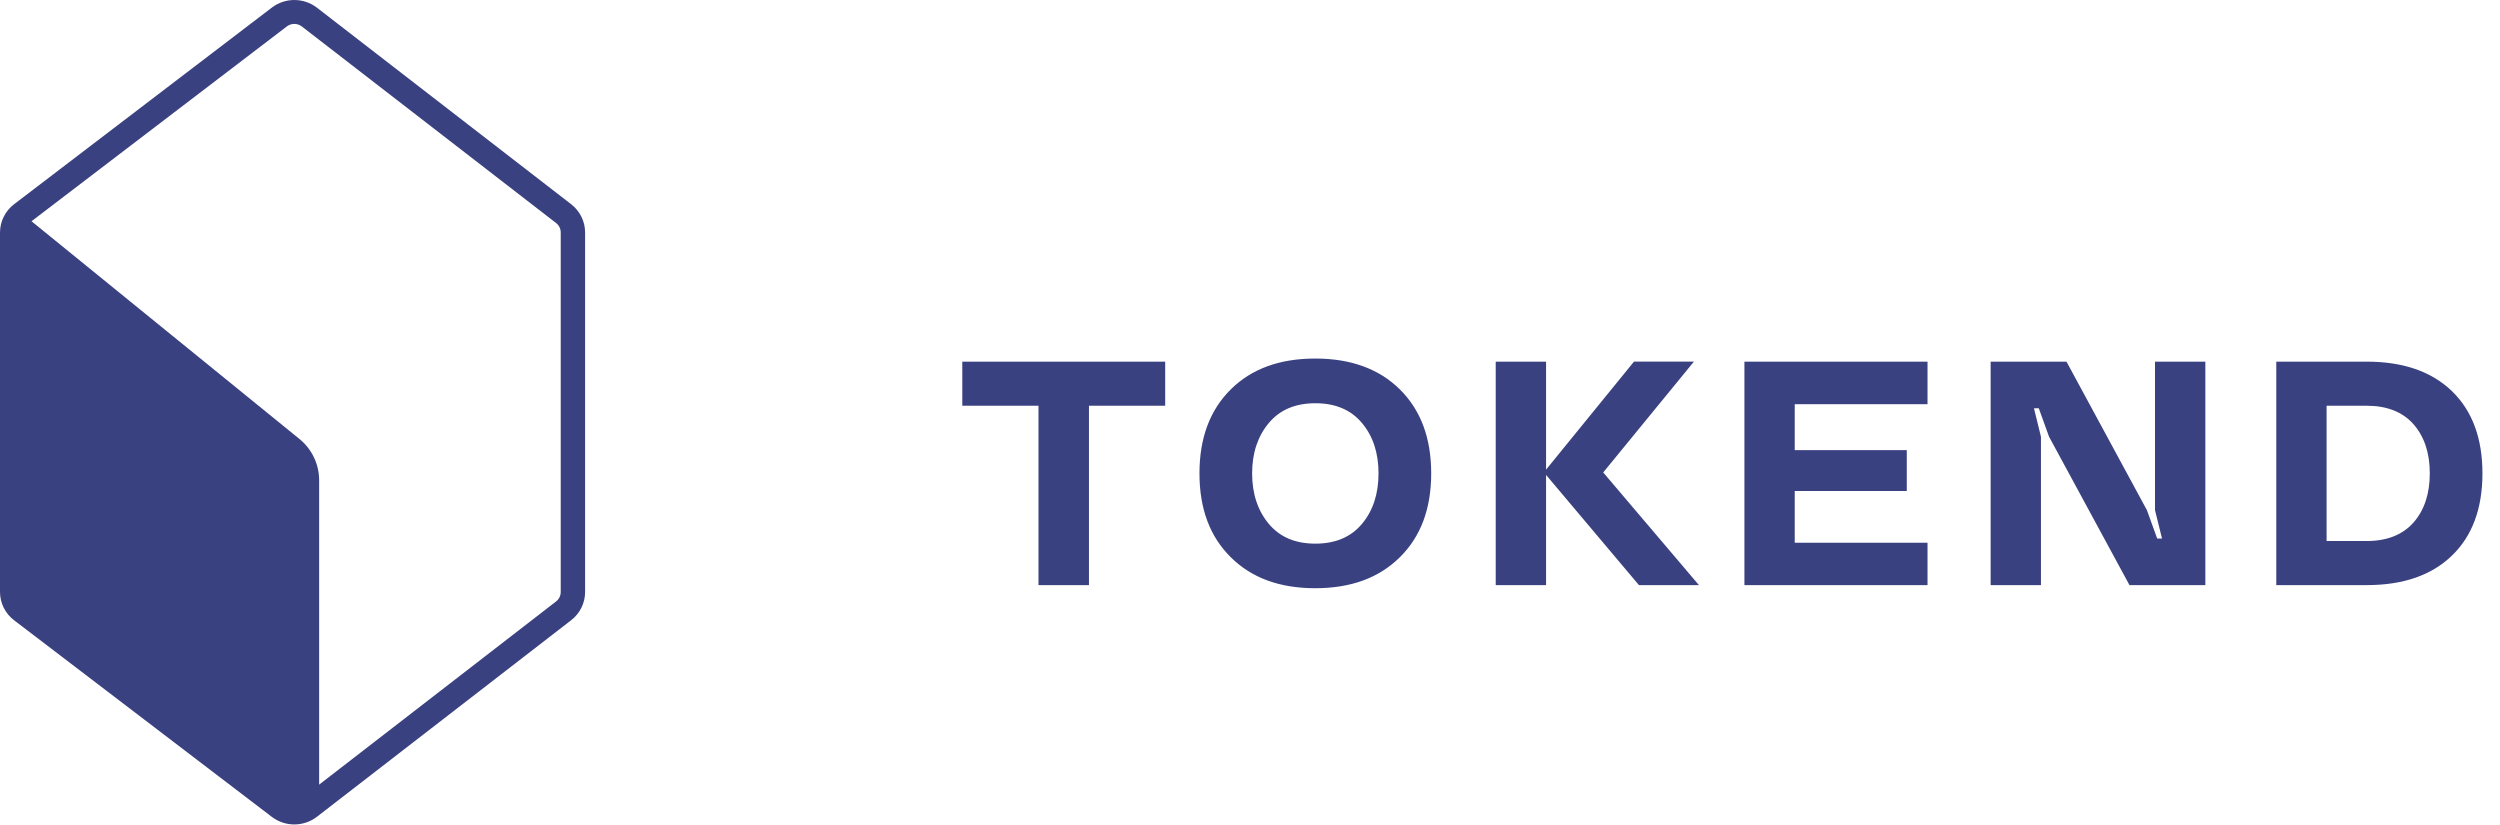
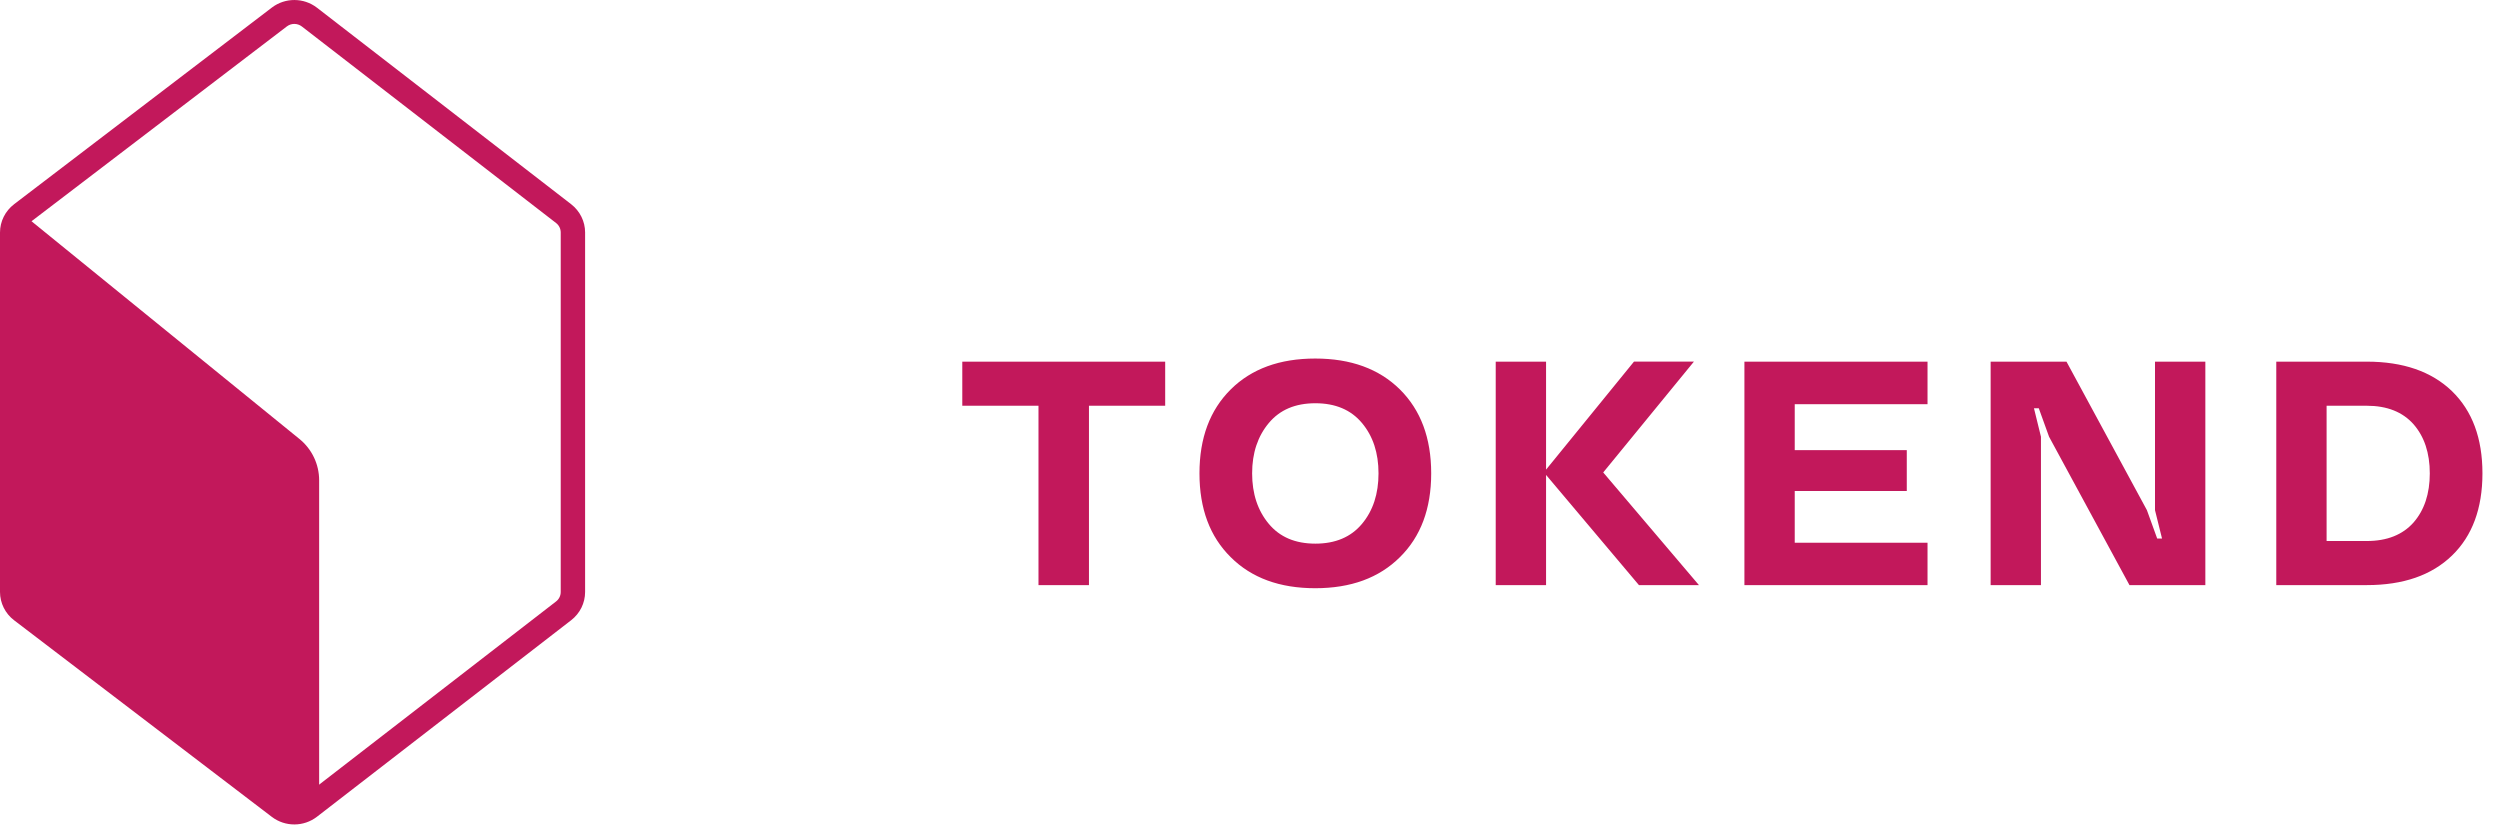
<svg xmlns="http://www.w3.org/2000/svg" width="94" height="31">
-   <g fill="#3A4180" fill-rule="evenodd">
+   <g fill="#c2185b" fill-rule="evenodd">
    <path d="M39.047 15.256h-2.865v-1.658h7.629v1.658h-2.866V22h-1.898v-6.744zm13.588-.615c.785.779 1.178 1.828 1.178 3.158 0 1.33-.393 2.379-1.178 3.152-.785.78-1.846 1.166-3.182 1.166-1.336 0-2.396-.387-3.176-1.166-.785-.773-1.177-1.822-1.177-3.152s.392-2.38 1.177-3.158c.78-.774 1.84-1.16 3.176-1.16s2.397.386 3.182 1.16zm-1.424 5.056c.416-.498.621-1.13.621-1.898s-.205-1.395-.621-1.893c-.416-.498-1.002-.744-1.752-.744-.756 0-1.336.246-1.752.744-.416.498-.627 1.125-.627 1.893 0 .767.211 1.4.627 1.898.416.498.996.744 1.752.744.75 0 1.336-.246 1.752-.744zm10.225-6.1h2.255l-3.41 4.167L63.88 22h-2.256l-3.492-4.143V22h-1.893v-8.402h1.893v4.06l3.305-4.06zM72.475 22H65.59v-8.402h6.885v1.6h-4.993v1.728h4.213v1.535h-4.213v1.945h4.993V22zm10.447 0h-2.854l-3.023-5.578-.387-1.072h-.181l.263 1.072V22h-1.892v-8.402H77.7l3.024 5.584.386 1.066h.182l-.264-1.066v-5.584h1.893V22zm6.07 0h-3.404v-8.402h3.404c1.365 0 2.432.369 3.2 1.107.767.744 1.148 1.775 1.148 3.094 0 1.318-.381 2.35-1.143 3.088C91.43 21.63 90.363 22 88.992 22zm-1.512-1.658h1.512c.762 0 1.348-.235 1.758-.697.404-.463.61-1.079.61-1.846 0-.768-.206-1.383-.61-1.846-.41-.463-.996-.697-1.758-.697H87.48v5.086z" />
    <path fill-rule="nonzero" d="M.917 8.743v13.514c0 .138.065.27.177.355l9.691 7.394c.167.127.4.126.565-.002l9.559-7.39a.447.447 0 0 0 .174-.354V8.74a.447.447 0 0 0-.174-.354L11.35.996a.465.465 0 0 0-.565-.002L1.094 8.388a.447.447 0 0 0-.177.355zM.53 7.678L10.223.284a1.397 1.397 0 0 1 1.694.005l9.559 7.39c.33.257.524.647.524 1.06V22.26c0 .414-.193.804-.524 1.06l-9.559 7.39a1.396 1.396 0 0 1-1.694.006L.53 23.322A1.34 1.34 0 0 1 0 22.257V8.743c0-.416.196-.81.531-1.065z" />
    <path d="M.803 8.009l10.458 8.498A2 2 0 0 1 12 18.059v12.366h-1.513L.803 23.131V8.009z" />
  </g>
</svg>
